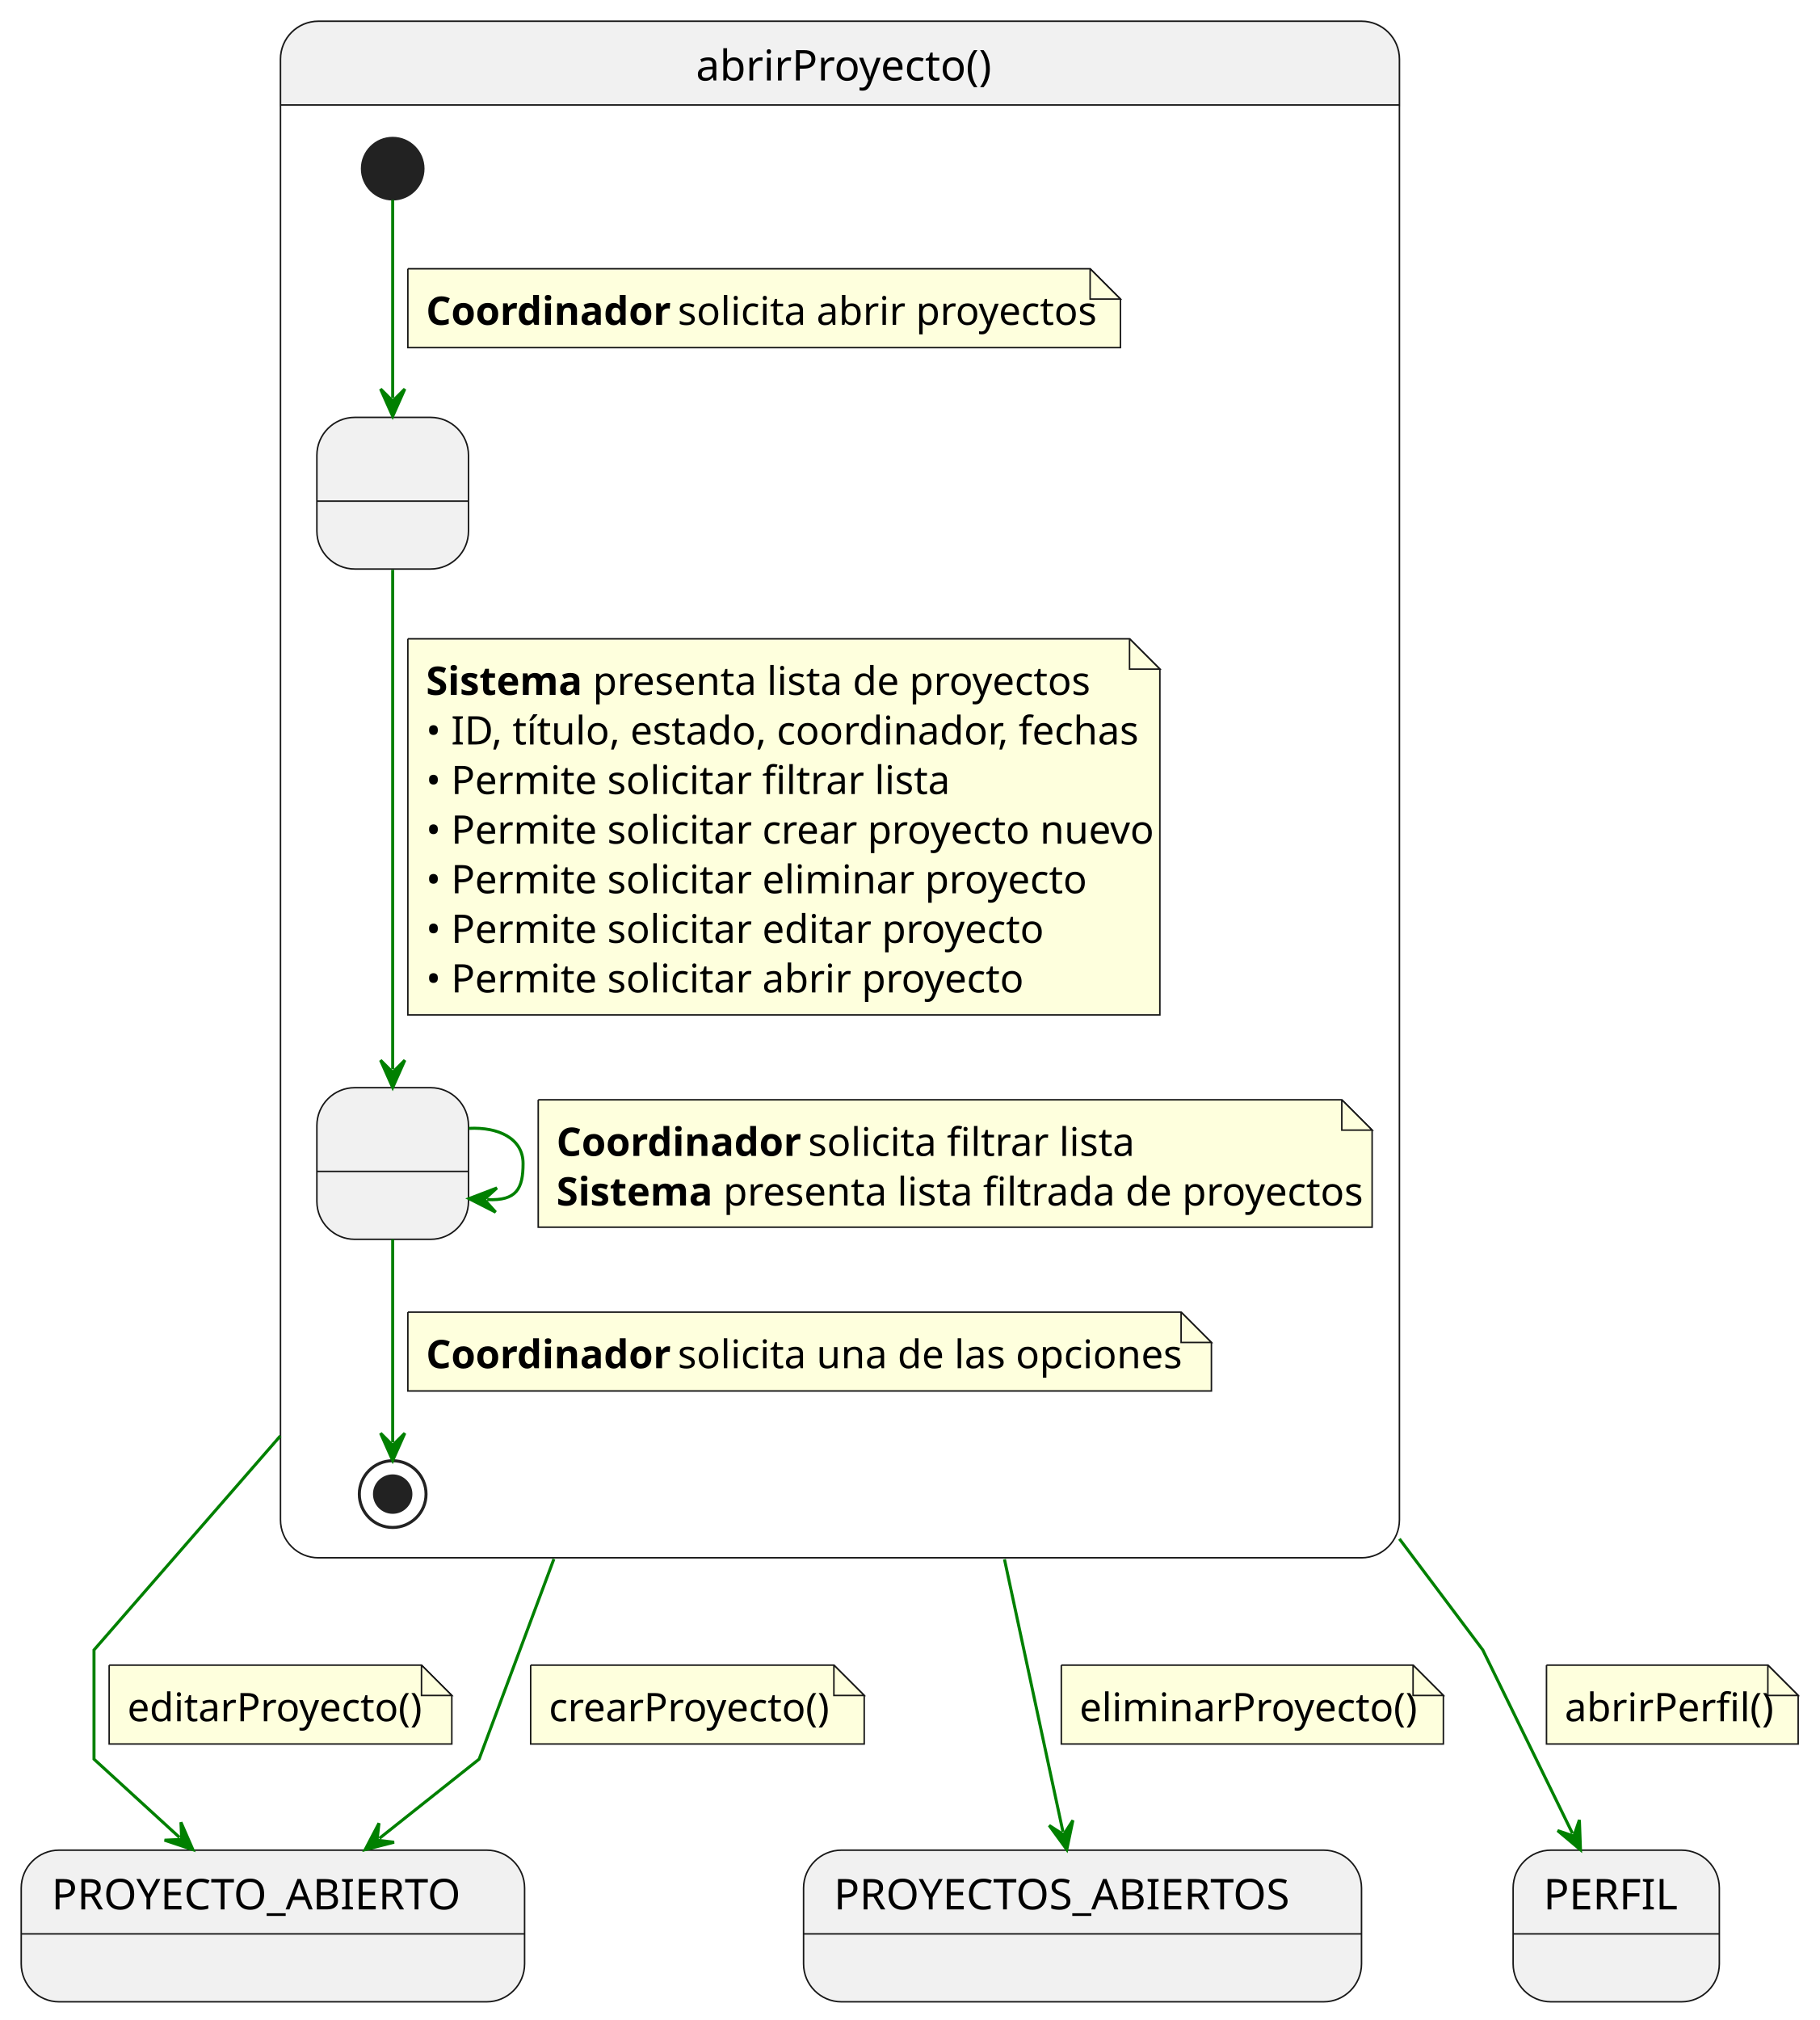
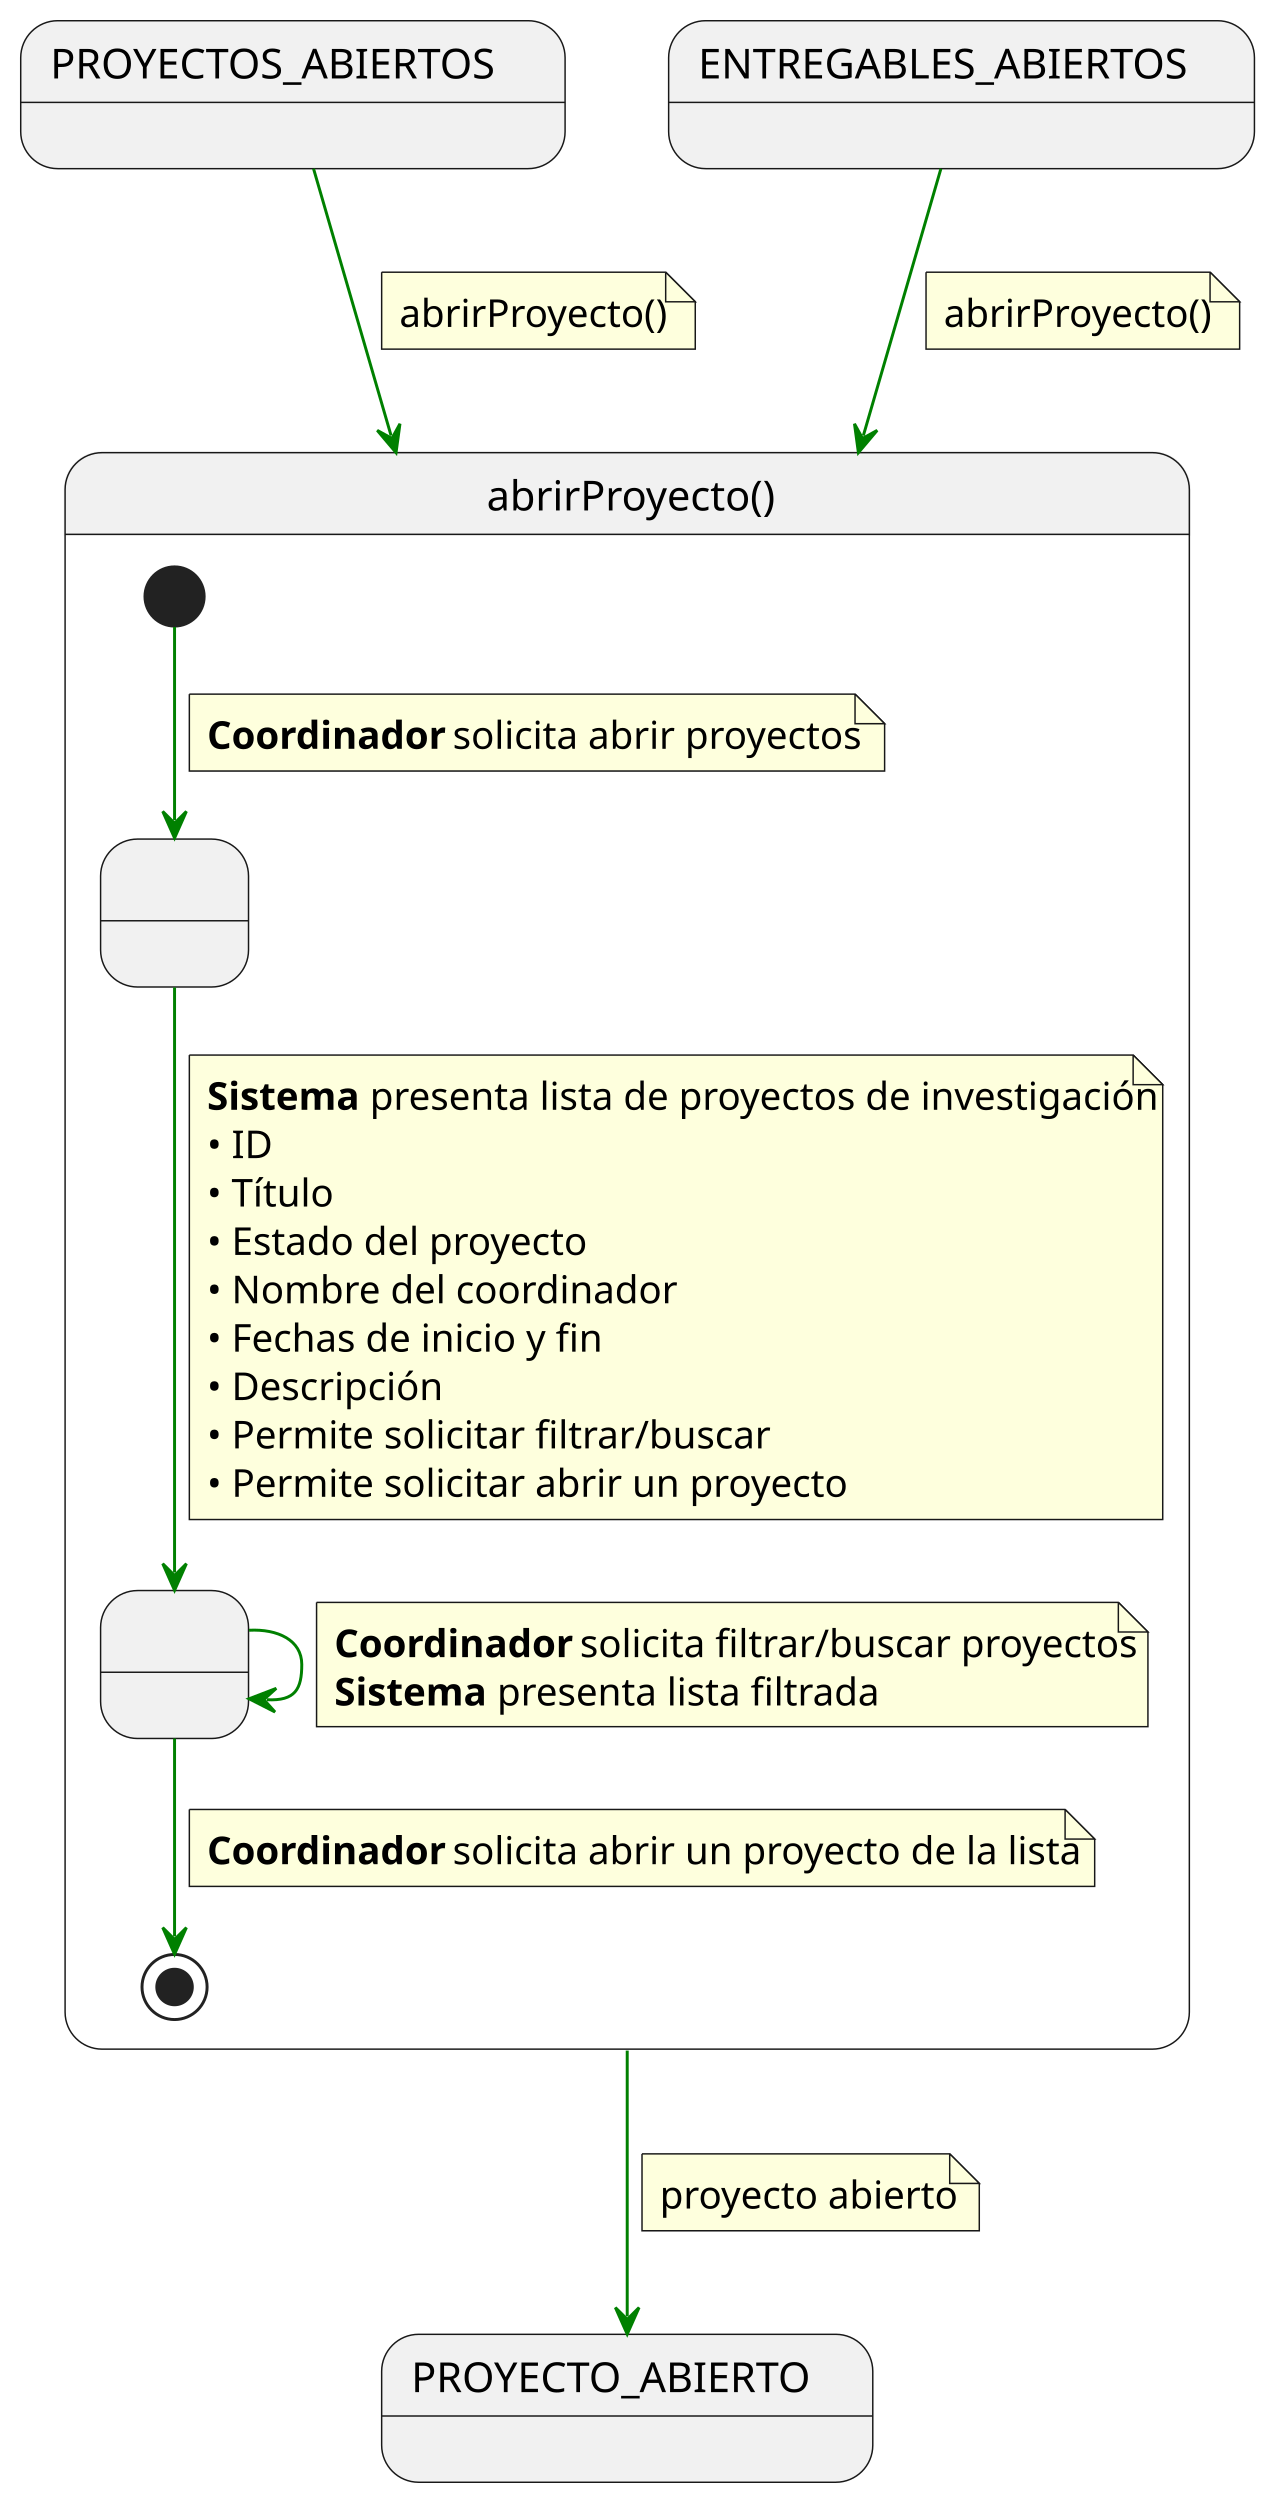
- <svg xmlns="http://www.w3.org/2000/svg" contentStyleType="text/css" height="666px" preserveAspectRatio="none" style="width:600px;height:666px;background:#FFFFFF;" version="1.1" viewBox="0 0 600 666" width="600px" zoomAndPan="magnify">
+ <svg xmlns="http://www.w3.org/2000/svg" contentStyleType="text/css" height="845px" preserveAspectRatio="none" style="width:431px;height:845px;background:#FFFFFF;" version="1.1" viewBox="0 0 431 845" width="431px" zoomAndPan="magnify">
  <defs />
  <g>
-     <path d="M105,7 L449,7 A12.5,12.5 0 0 1 461.5,19.5 L461.5,34.609 L92.5,34.609 L92.5,19.5 A12.5,12.5 0 0 1 105,7 " fill="#F1F1F1" style="stroke:#F1F1F1;stroke-width:1.0;" />
-     <rect fill="none" height="506.609" rx="12.5" ry="12.5" style="stroke:#181818;stroke-width:0.5;" width="369" x="92.5" y="7" />
-     <line style="stroke:#181818;stroke-width:0.5;" x1="92.5" x2="461.5" y1="34.609" y2="34.609" />
-     <text fill="#000000" font-family="sans-serif" font-size="14" lengthAdjust="spacing" textLength="95" x="229.5" y="26.533">abrirProyecto()</text>
-     <g id="abrirProyecto.MostrandoLista">
-       <rect fill="#F1F1F1" height="50" rx="12.5" ry="12.5" style="stroke:#181818;stroke-width:0.5;" width="50" x="104.5" y="137.609" />
-       <line style="stroke:#181818;stroke-width:0.5;" x1="104.5" x2="154.5" y1="165.219" y2="165.219" />
-       <text fill="#000000" font-family="sans-serif" font-size="14" lengthAdjust="spacing" textLength="4" x="127.5" y="157.143"> </text>
+     <path d="M34.5,153 L389.5,153 A12.5,12.5 0 0 1 402,165.5 L402,180.609 L22,180.609 L22,165.5 A12.5,12.5 0 0 1 34.5,153 " fill="#F1F1F1" style="stroke:#F1F1F1;stroke-width:1.0;" />
+     <rect fill="none" height="539.609" rx="12.5" ry="12.5" style="stroke:#181818;stroke-width:0.5;" width="380" x="22" y="153" />
+     <line style="stroke:#181818;stroke-width:0.5;" x1="22" x2="402" y1="180.609" y2="180.609" />
+     <text fill="#000000" font-family="sans-serif" font-size="14" lengthAdjust="spacing" textLength="95" x="164.5" y="172.533">abrirProyecto()</text>
+     <g id="abrirProyecto.MostrandoListaProyectos">
+       <rect fill="#F1F1F1" height="50" rx="12.5" ry="12.5" style="stroke:#181818;stroke-width:0.5;" width="50" x="34" y="283.609" />
+       <line style="stroke:#181818;stroke-width:0.5;" x1="34" x2="84" y1="311.219" y2="311.219" />
+       <text fill="#000000" font-family="sans-serif" font-size="14" lengthAdjust="spacing" textLength="4" x="57" y="303.143"> </text>
    </g>
-     <g id="abrirProyecto.FiltrandoLista">
-       <rect fill="#F1F1F1" height="50" rx="12.5" ry="12.5" style="stroke:#181818;stroke-width:0.5;" width="50" x="104.5" y="358.609" />
-       <line style="stroke:#181818;stroke-width:0.5;" x1="104.5" x2="154.5" y1="386.219" y2="386.219" />
-       <text fill="#000000" font-family="sans-serif" font-size="14" lengthAdjust="spacing" textLength="4" x="127.5" y="378.143"> </text>
+     <g id="abrirProyecto.SeleccionandoProyecto">
+       <rect fill="#F1F1F1" height="50" rx="12.5" ry="12.5" style="stroke:#181818;stroke-width:0.5;" width="50" x="34" y="537.609" />
+       <line style="stroke:#181818;stroke-width:0.5;" x1="34" x2="84" y1="565.219" y2="565.219" />
+       <text fill="#000000" font-family="sans-serif" font-size="14" lengthAdjust="spacing" textLength="4" x="57" y="557.143"> </text>
    </g>
-     <ellipse cx="129.5" cy="55.609" fill="#222222" rx="10" ry="10" style="stroke:#222222;stroke-width:1.0;" />
-     <ellipse cx="129.5" cy="492.609" fill="none" rx="11" ry="11" style="stroke:#222222;stroke-width:1.0;" />
-     <ellipse cx="129.5" cy="492.609" fill="#222222" rx="6" ry="6" style="stroke:#222222;stroke-width:1.0;" />
-     <g id="link_*start*abrirProyecto_MostrandoLista">
-       <path d="M129.5,65.929 C129.5,81.789 129.5,108.519 129.5,131.249 " fill="none" id="*start*abrirProyecto-to-MostrandoLista" style="stroke:#008000;stroke-width:1.0;" />
-       <polygon fill="#008000" points="129.5,137.249,133.5,128.249,129.5,132.249,125.5,128.249,129.5,137.249" style="stroke:#008000;stroke-width:1.0;" />
-       <path d="M134.5,88.609 L134.5,114.609 L369.5,114.609 L369.5,98.609 L359.5,88.609 L134.5,88.609 " fill="#FEFFDD" style="stroke:#181818;stroke-width:0.5;" />
-       <path d="M359.5,88.609 L359.5,98.609 L369.5,98.609 L359.5,88.609 " fill="#FEFFDD" style="stroke:#181818;stroke-width:0.5;" />
-       <text fill="#000000" font-family="sans-serif" font-size="13" font-weight="bold" lengthAdjust="spacing" textLength="79" x="140.5" y="107.105">Coordinador</text>
-       <text fill="#000000" font-family="sans-serif" font-size="13" lengthAdjust="spacing" textLength="131" x="223.5" y="107.105">solicita abrir proyectos</text>
+     <ellipse cx="59" cy="201.609" fill="#222222" rx="10" ry="10" style="stroke:#222222;stroke-width:1.0;" />
+     <ellipse cx="59" cy="671.609" fill="none" rx="11" ry="11" style="stroke:#222222;stroke-width:1.0;" />
+     <ellipse cx="59" cy="671.609" fill="#222222" rx="6" ry="6" style="stroke:#222222;stroke-width:1.0;" />
+     <g id="link_*start*abrirProyecto_MostrandoListaProyectos">
+       <path d="M59,211.929 C59,227.789 59,254.519 59,277.249 " fill="none" id="*start*abrirProyecto-to-MostrandoListaProyectos" style="stroke:#008000;stroke-width:1.0;" />
+       <polygon fill="#008000" points="59,283.249,63,274.249,59,278.249,55,274.249,59,283.249" style="stroke:#008000;stroke-width:1.0;" />
+       <path d="M64,234.609 L64,260.609 L299,260.609 L299,244.609 L289,234.609 L64,234.609 " fill="#FEFFDD" style="stroke:#181818;stroke-width:0.5;" />
+       <path d="M289,234.609 L289,244.609 L299,244.609 L289,234.609 " fill="#FEFFDD" style="stroke:#181818;stroke-width:0.5;" />
+       <text fill="#000000" font-family="sans-serif" font-size="13" font-weight="bold" lengthAdjust="spacing" textLength="79" x="70" y="253.105">Coordinador</text>
+       <text fill="#000000" font-family="sans-serif" font-size="13" lengthAdjust="spacing" textLength="131" x="153" y="253.105">solicita abrir proyectos</text>
    </g>
-     <g id="link_MostrandoLista_FiltrandoLista">
-       <path d="M129.5,187.879 C129.5,230.089 129.5,310.509 129.5,352.559 " fill="none" id="MostrandoLista-to-FiltrandoLista" style="stroke:#008000;stroke-width:1.0;" />
-       <polygon fill="#008000" points="129.5,358.559,133.5,349.559,129.5,353.559,125.5,349.559,129.5,358.559" style="stroke:#008000;stroke-width:1.0;" />
-       <path d="M134.5,210.609 L134.5,334.609 L382.5,334.609 L382.5,220.609 L372.5,210.609 L134.5,210.609 " fill="#FEFFDD" style="stroke:#181818;stroke-width:0.5;" />
-       <path d="M372.5,210.609 L372.5,220.609 L382.5,220.609 L372.5,210.609 " fill="#FEFFDD" style="stroke:#181818;stroke-width:0.5;" />
-       <text fill="#000000" font-family="sans-serif" font-size="13" font-weight="bold" lengthAdjust="spacing" textLength="51" x="140.5" y="229.105">Sistema</text>
-       <text fill="#000000" font-family="sans-serif" font-size="13" lengthAdjust="spacing" textLength="157" x="195.5" y="229.105">presenta lista de proyectos</text>
-       <text fill="#000000" font-family="sans-serif" font-size="13" lengthAdjust="spacing" textLength="225" x="140.5" y="245.456">• ID, título, estado, coordinador, fechas</text>
-       <text fill="#000000" font-family="sans-serif" font-size="13" lengthAdjust="spacing" textLength="163" x="140.5" y="261.808">• Permite solicitar filtrar lista</text>
-       <text fill="#000000" font-family="sans-serif" font-size="13" lengthAdjust="spacing" textLength="227" x="140.5" y="278.159">• Permite solicitar crear proyecto nuevo</text>
-       <text fill="#000000" font-family="sans-serif" font-size="13" lengthAdjust="spacing" textLength="206" x="140.5" y="294.511">• Permite solicitar eliminar proyecto</text>
-       <text fill="#000000" font-family="sans-serif" font-size="13" lengthAdjust="spacing" textLength="193" x="140.5" y="310.862">• Permite solicitar editar proyecto</text>
-       <text fill="#000000" font-family="sans-serif" font-size="13" lengthAdjust="spacing" textLength="186" x="140.5" y="327.214">• Permite solicitar abrir proyecto</text>
+     <g id="link_MostrandoListaProyectos_SeleccionandoProyecto">
+       <path d="M59,333.769 C59,381.939 59,483.409 59,531.519 " fill="none" id="MostrandoListaProyectos-to-SeleccionandoProyecto" style="stroke:#008000;stroke-width:1.0;" />
+       <polygon fill="#008000" points="59,537.519,63,528.519,59,532.519,55,528.519,59,537.519" style="stroke:#008000;stroke-width:1.0;" />
+       <path d="M64,356.609 L64,513.609 L393,513.609 L393,366.609 L383,356.609 L64,356.609 " fill="#FEFFDD" style="stroke:#181818;stroke-width:0.5;" />
+       <path d="M383,356.609 L383,366.609 L393,366.609 L383,356.609 " fill="#FEFFDD" style="stroke:#181818;stroke-width:0.5;" />
+       <text fill="#000000" font-family="sans-serif" font-size="13" font-weight="bold" lengthAdjust="spacing" textLength="51" x="70" y="375.104">Sistema</text>
+       <text fill="#000000" font-family="sans-serif" font-size="13" lengthAdjust="spacing" textLength="253" x="125" y="375.104">presenta lista de proyectos de investigación</text>
+       <text fill="#000000" font-family="sans-serif" font-size="13" lengthAdjust="spacing" textLength="21" x="70" y="391.456">• ID</text>
+       <text fill="#000000" font-family="sans-serif" font-size="13" lengthAdjust="spacing" textLength="40" x="70" y="407.808">• Título</text>
+       <text fill="#000000" font-family="sans-serif" font-size="13" lengthAdjust="spacing" textLength="125" x="70" y="424.159">• Estado del proyecto</text>
+       <text fill="#000000" font-family="sans-serif" font-size="13" lengthAdjust="spacing" textLength="146" x="70" y="440.511">• Nombre del coordinador</text>
+       <text fill="#000000" font-family="sans-serif" font-size="13" lengthAdjust="spacing" textLength="132" x="70" y="456.862">• Fechas de inicio y fin</text>
+       <text fill="#000000" font-family="sans-serif" font-size="13" lengthAdjust="spacing" textLength="77" x="70" y="473.214">• Descripción</text>
+       <text fill="#000000" font-family="sans-serif" font-size="13" lengthAdjust="spacing" textLength="178" x="70" y="489.565">• Permite solicitar filtrar/buscar</text>
+       <text fill="#000000" font-family="sans-serif" font-size="13" lengthAdjust="spacing" textLength="204" x="70" y="505.917">• Permite solicitar abrir un proyecto</text>
    </g>
-     <g id="link_FiltrandoLista_FiltrandoLista">
-       <path d="M154.68,372.029 C164.41,371.519 172.5,375.379 172.5,383.609 C172.5,391.839 170.402,396.013 160.672,395.503 " fill="none" id="FiltrandoLista-to-FiltrandoLista" style="stroke:#008000;stroke-width:1.0;" />
-       <polygon fill="#008000" points="154.68,395.189,163.458,399.655,159.673,395.451,163.877,391.666,154.68,395.189" style="stroke:#008000;stroke-width:1.0;" />
-       <path d="M177.5,362.609 L177.5,404.609 L452.5,404.609 L452.5,372.609 L442.5,362.609 L177.5,362.609 " fill="#FEFFDD" style="stroke:#181818;stroke-width:0.5;" />
-       <path d="M442.5,362.609 L442.5,372.609 L452.5,372.609 L442.5,362.609 " fill="#FEFFDD" style="stroke:#181818;stroke-width:0.5;" />
-       <text fill="#000000" font-family="sans-serif" font-size="13" font-weight="bold" lengthAdjust="spacing" textLength="79" x="183.5" y="381.104">Coordinador</text>
-       <text fill="#000000" font-family="sans-serif" font-size="13" lengthAdjust="spacing" textLength="101" x="266.5" y="381.104">solicita filtrar lista</text>
-       <text fill="#000000" font-family="sans-serif" font-size="13" font-weight="bold" lengthAdjust="spacing" textLength="51" x="183.5" y="397.456">Sistema</text>
-       <text fill="#000000" font-family="sans-serif" font-size="13" lengthAdjust="spacing" textLength="199" x="238.5" y="397.456">presenta lista filtrada de proyectos</text>
+     <g id="link_SeleccionandoProyecto_SeleccionandoProyecto">
+       <path d="M84.18,551.029 C93.91,550.519 102,554.379 102,562.609 C102,570.839 99.902,575.013 90.172,574.503 " fill="none" id="SeleccionandoProyecto-to-SeleccionandoProyecto" style="stroke:#008000;stroke-width:1.0;" />
+       <polygon fill="#008000" points="84.18,574.189,92.958,578.655,89.173,574.451,93.377,570.666,84.18,574.189" style="stroke:#008000;stroke-width:1.0;" />
+       <path d="M107,541.609 L107,583.609 L388,583.609 L388,551.609 L378,541.609 L107,541.609 " fill="#FEFFDD" style="stroke:#181818;stroke-width:0.5;" />
+       <path d="M378,541.609 L378,551.609 L388,551.609 L378,541.609 " fill="#FEFFDD" style="stroke:#181818;stroke-width:0.5;" />
+       <text fill="#000000" font-family="sans-serif" font-size="13" font-weight="bold" lengthAdjust="spacing" textLength="79" x="113" y="560.105">Coordinador</text>
+       <text fill="#000000" font-family="sans-serif" font-size="13" lengthAdjust="spacing" textLength="177" x="196" y="560.105">solicita filtrar/buscar proyectos</text>
+       <text fill="#000000" font-family="sans-serif" font-size="13" font-weight="bold" lengthAdjust="spacing" textLength="51" x="113" y="576.456">Sistema</text>
+       <text fill="#000000" font-family="sans-serif" font-size="13" lengthAdjust="spacing" textLength="120" x="168" y="576.456">presenta lista filtrada</text>
    </g>
-     <g id="link_FiltrandoLista_*end*abrirProyecto">
-       <path d="M129.5,408.619 C129.5,431.539 129.5,458.969 129.5,475.529 " fill="none" id="FiltrandoLista-to-*end*abrirProyecto" style="stroke:#008000;stroke-width:1.0;" />
-       <polygon fill="#008000" points="129.5,481.529,133.5,472.529,129.5,476.529,125.5,472.529,129.5,481.529" style="stroke:#008000;stroke-width:1.0;" />
-       <path d="M134.5,432.609 L134.5,458.609 L399.5,458.609 L399.5,442.609 L389.5,432.609 L134.5,432.609 " fill="#FEFFDD" style="stroke:#181818;stroke-width:0.5;" />
-       <path d="M389.5,432.609 L389.5,442.609 L399.5,442.609 L389.5,432.609 " fill="#FEFFDD" style="stroke:#181818;stroke-width:0.5;" />
-       <text fill="#000000" font-family="sans-serif" font-size="13" font-weight="bold" lengthAdjust="spacing" textLength="79" x="140.5" y="451.104">Coordinador</text>
-       <text fill="#000000" font-family="sans-serif" font-size="13" lengthAdjust="spacing" textLength="161" x="223.5" y="451.104">solicita una de las opciones</text>
+     <g id="link_SeleccionandoProyecto_*end*abrirProyecto">
+       <path d="M59,587.619 C59,610.539 59,637.969 59,654.529 " fill="none" id="SeleccionandoProyecto-to-*end*abrirProyecto" style="stroke:#008000;stroke-width:1.0;" />
+       <polygon fill="#008000" points="59,660.529,63,651.529,59,655.529,55,651.529,59,660.529" style="stroke:#008000;stroke-width:1.0;" />
+       <path d="M64,611.609 L64,637.609 L370,637.609 L370,621.609 L360,611.609 L64,611.609 " fill="#FEFFDD" style="stroke:#181818;stroke-width:0.5;" />
+       <path d="M360,611.609 L360,621.609 L370,621.609 L360,611.609 " fill="#FEFFDD" style="stroke:#181818;stroke-width:0.5;" />
+       <text fill="#000000" font-family="sans-serif" font-size="13" font-weight="bold" lengthAdjust="spacing" textLength="79" x="70" y="630.105">Coordinador</text>
+       <text fill="#000000" font-family="sans-serif" font-size="13" lengthAdjust="spacing" textLength="202" x="153" y="630.105">solicita abrir un proyecto de la lista</text>
+     </g>
+     <g id="PROYECTOS_ABIERTOS">
+       <rect fill="#F1F1F1" height="50" rx="12.5" ry="12.5" style="stroke:#181818;stroke-width:0.5;" width="184" x="7" y="7" />
+       <line style="stroke:#181818;stroke-width:0.5;" x1="7" x2="191" y1="34.609" y2="34.609" />
+       <text fill="#000000" font-family="sans-serif" font-size="14" lengthAdjust="spacing" textLength="164" x="17" y="26.533">PROYECTOS_ABIERTOS</text>
+     </g>
+     <g id="ENTREGABLES_ABIERTOS">
+       <rect fill="#F1F1F1" height="50" rx="12.5" ry="12.5" style="stroke:#181818;stroke-width:0.5;" width="198" x="226" y="7" />
+       <line style="stroke:#181818;stroke-width:0.5;" x1="226" x2="424" y1="34.609" y2="34.609" />
+       <text fill="#000000" font-family="sans-serif" font-size="14" lengthAdjust="spacing" textLength="178" x="236" y="26.533">ENTREGABLES_ABIERTOS</text>
    </g>
    <g id="PROYECTO_ABIERTO">
-       <rect fill="#F1F1F1" height="50" rx="12.5" ry="12.5" style="stroke:#181818;stroke-width:0.5;" width="166" x="7" y="610" />
-       <line style="stroke:#181818;stroke-width:0.5;" x1="7" x2="173" y1="637.609" y2="637.609" />
-       <text fill="#000000" font-family="sans-serif" font-size="14" lengthAdjust="spacing" textLength="146" x="17" y="629.533">PROYECTO_ABIERTO</text>
+       <rect fill="#F1F1F1" height="50" rx="12.5" ry="12.5" style="stroke:#181818;stroke-width:0.5;" width="166" x="129" y="789" />
+       <line style="stroke:#181818;stroke-width:0.5;" x1="129" x2="295" y1="816.609" y2="816.609" />
+       <text fill="#000000" font-family="sans-serif" font-size="14" lengthAdjust="spacing" textLength="146" x="139" y="808.533">PROYECTO_ABIERTO</text>
    </g>
-     <g id="PROYECTOS_ABIERTOS">
-       <rect fill="#F1F1F1" height="50" rx="12.5" ry="12.5" style="stroke:#181818;stroke-width:0.5;" width="184" x="265" y="610" />
-       <line style="stroke:#181818;stroke-width:0.5;" x1="265" x2="449" y1="637.609" y2="637.609" />
-       <text fill="#000000" font-family="sans-serif" font-size="14" lengthAdjust="spacing" textLength="164" x="275" y="629.533">PROYECTOS_ABIERTOS</text>
+     <g id="link_PROYECTOS_ABIERTOS_abrirProyecto">
+       <path d="M105.98,57.04 C112.31,78.82 120.706,107.728 132.185,147.228 " fill="none" id="PROYECTOS_ABIERTOS-to-abrirProyecto" style="stroke:#008000;stroke-width:1.0;" />
+       <polygon fill="#008000" points="133.86,152.99,135.189,143.231,132.465,148.189,127.507,145.464,133.86,152.99" style="stroke:#008000;stroke-width:1.0;" />
+       <path d="M129,92 L129,118 L235,118 L235,102 L225,92 L129,92 " fill="#FEFFDD" style="stroke:#181818;stroke-width:0.5;" />
+       <path d="M225,92 L225,102 L235,102 L225,92 " fill="#FEFFDD" style="stroke:#181818;stroke-width:0.5;" />
+       <text fill="#000000" font-family="sans-serif" font-size="13" lengthAdjust="spacing" textLength="85" x="135" y="110.495">abrirProyecto()</text>
    </g>
-     <g id="PERFIL">
-       <rect fill="#F1F1F1" height="50" rx="12.5" ry="12.5" style="stroke:#181818;stroke-width:0.5;" width="68" x="499" y="610" />
-       <line style="stroke:#181818;stroke-width:0.5;" x1="499" x2="567" y1="637.609" y2="637.609" />
-       <text fill="#000000" font-family="sans-serif" font-size="14" lengthAdjust="spacing" textLength="48" x="509" y="629.533">PERFIL</text>
+     <g id="link_ENTREGABLES_ABIERTOS_abrirProyecto">
+       <path d="M318.02,57.04 C311.69,78.82 303.295,107.728 291.815,147.228 " fill="none" id="ENTREGABLES_ABIERTOS-to-abrirProyecto" style="stroke:#008000;stroke-width:1.0;" />
+       <polygon fill="#008000" points="290.14,152.99,296.493,145.464,291.535,148.189,288.811,143.231,290.14,152.99" style="stroke:#008000;stroke-width:1.0;" />
+       <path d="M313,92 L313,118 L419,118 L419,102 L409,92 L313,92 " fill="#FEFFDD" style="stroke:#181818;stroke-width:0.5;" />
+       <path d="M409,92 L409,102 L419,102 L409,92 " fill="#FEFFDD" style="stroke:#181818;stroke-width:0.5;" />
+       <text fill="#000000" font-family="sans-serif" font-size="13" lengthAdjust="spacing" textLength="85" x="319" y="110.495">abrirProyecto()</text>
    </g>
    <g id="link_abrirProyecto_PROYECTO_ABIERTO">
-       <path d="M92.44,473.44 C57.17,513.95 31,544 31,544 C31,544 31,580 31,580 C31,580 43.473,591.42 59.183,605.79 " fill="none" id="abrirProyecto-to-PROYECTO_ABIERTO" style="stroke:#008000;stroke-width:1.0;" />
-       <polygon fill="#008000" points="63.61,609.84,59.669,600.814,59.921,606.465,54.269,606.717,63.61,609.84" style="stroke:#008000;stroke-width:1.0;" />
-       <path d="M36,549 L36,575 L149,575 L149,559 L139,549 L36,549 " fill="#FEFFDD" style="stroke:#181818;stroke-width:0.5;" />
-       <path d="M139,549 L139,559 L149,559 L139,549 " fill="#FEFFDD" style="stroke:#181818;stroke-width:0.5;" />
-       <text fill="#000000" font-family="sans-serif" font-size="13" lengthAdjust="spacing" textLength="92" x="42" y="567.495">editarProyecto()</text>
-     </g>
-     <g id="link_abrirProyecto_PROYECTO_ABIERTO">
-       <path d="M182.66,514.01 C168.21,552.66 158,580 158,580 C158,580 143.23,591.74 125.12,606.111 " fill="none" id="abrirProyecto-to-PROYECTO_ABIERTO-1" style="stroke:#008000;stroke-width:1.0;" />
-       <polygon fill="#008000" points="120.42,609.84,129.957,607.379,124.337,606.732,124.984,601.112,120.42,609.84" style="stroke:#008000;stroke-width:1.0;" />
-       <path d="M175,549 L175,575 L285,575 L285,559 L275,549 L175,549 " fill="#FEFFDD" style="stroke:#181818;stroke-width:0.5;" />
-       <path d="M275,549 L275,559 L285,559 L275,549 " fill="#FEFFDD" style="stroke:#181818;stroke-width:0.5;" />
-       <text fill="#000000" font-family="sans-serif" font-size="13" lengthAdjust="spacing" textLength="89" x="181" y="567.495">crearProyecto()</text>
-     </g>
-     <g id="link_abrirProyecto_PROYECTOS_ABIERTOS">
-       <path d="M331.25,514.09 C339.66,553.27 345.851,582.083 350.541,603.943 " fill="none" id="abrirProyecto-to-PROYECTOS_ABIERTOS" style="stroke:#008000;stroke-width:1.0;" />
-       <polygon fill="#008000" points="351.8,609.81,353.823,600.171,350.751,604.921,346.001,601.849,351.8,609.81" style="stroke:#008000;stroke-width:1.0;" />
-       <path d="M350,549 L350,575 L476,575 L476,559 L466,549 L350,549 " fill="#FEFFDD" style="stroke:#181818;stroke-width:0.5;" />
-       <path d="M466,549 L466,559 L476,559 L466,549 " fill="#FEFFDD" style="stroke:#181818;stroke-width:0.5;" />
-       <text fill="#000000" font-family="sans-serif" font-size="13" lengthAdjust="spacing" textLength="105" x="356" y="567.495">eliminarProyecto()</text>
-     </g>
-     <g id="link_abrirProyecto_PERFIL">
-       <path d="M461.5,507.36 C478.21,529.62 489,544 489,544 C489,544 505.545,577.829 518.575,604.489 " fill="none" id="abrirProyecto-to-PERFIL" style="stroke:#008000;stroke-width:1.0;" />
-       <polygon fill="#008000" points="521.21,609.88,520.852,600.038,519.014,605.388,513.664,603.551,521.21,609.88" style="stroke:#008000;stroke-width:1.0;" />
-       <path d="M510,549 L510,575 L593,575 L593,559 L583,549 L510,549 " fill="#FEFFDD" style="stroke:#181818;stroke-width:0.5;" />
-       <path d="M583,549 L583,559 L593,559 L583,549 " fill="#FEFFDD" style="stroke:#181818;stroke-width:0.5;" />
-       <text fill="#000000" font-family="sans-serif" font-size="13" lengthAdjust="spacing" textLength="62" x="516" y="567.495">abrirPerfil()</text>
+       <path d="M212,693.11 C212,732.56 212,761.18 212,782.95 " fill="none" id="abrirProyecto-to-PROYECTO_ABIERTO" style="stroke:#008000;stroke-width:1.0;" />
+       <polygon fill="#008000" points="212,788.95,216,779.95,212,783.95,208,779.95,212,788.95" style="stroke:#008000;stroke-width:1.0;" />
+       <path d="M217,728 L217,754 L331,754 L331,738 L321,728 L217,728 " fill="#FEFFDD" style="stroke:#181818;stroke-width:0.5;" />
+       <path d="M321,728 L321,738 L331,738 L321,728 " fill="#FEFFDD" style="stroke:#181818;stroke-width:0.5;" />
+       <text fill="#000000" font-family="sans-serif" font-size="13" lengthAdjust="spacing" textLength="93" x="223" y="746.495">proyecto abierto</text>
    </g>
  </g>
</svg>
